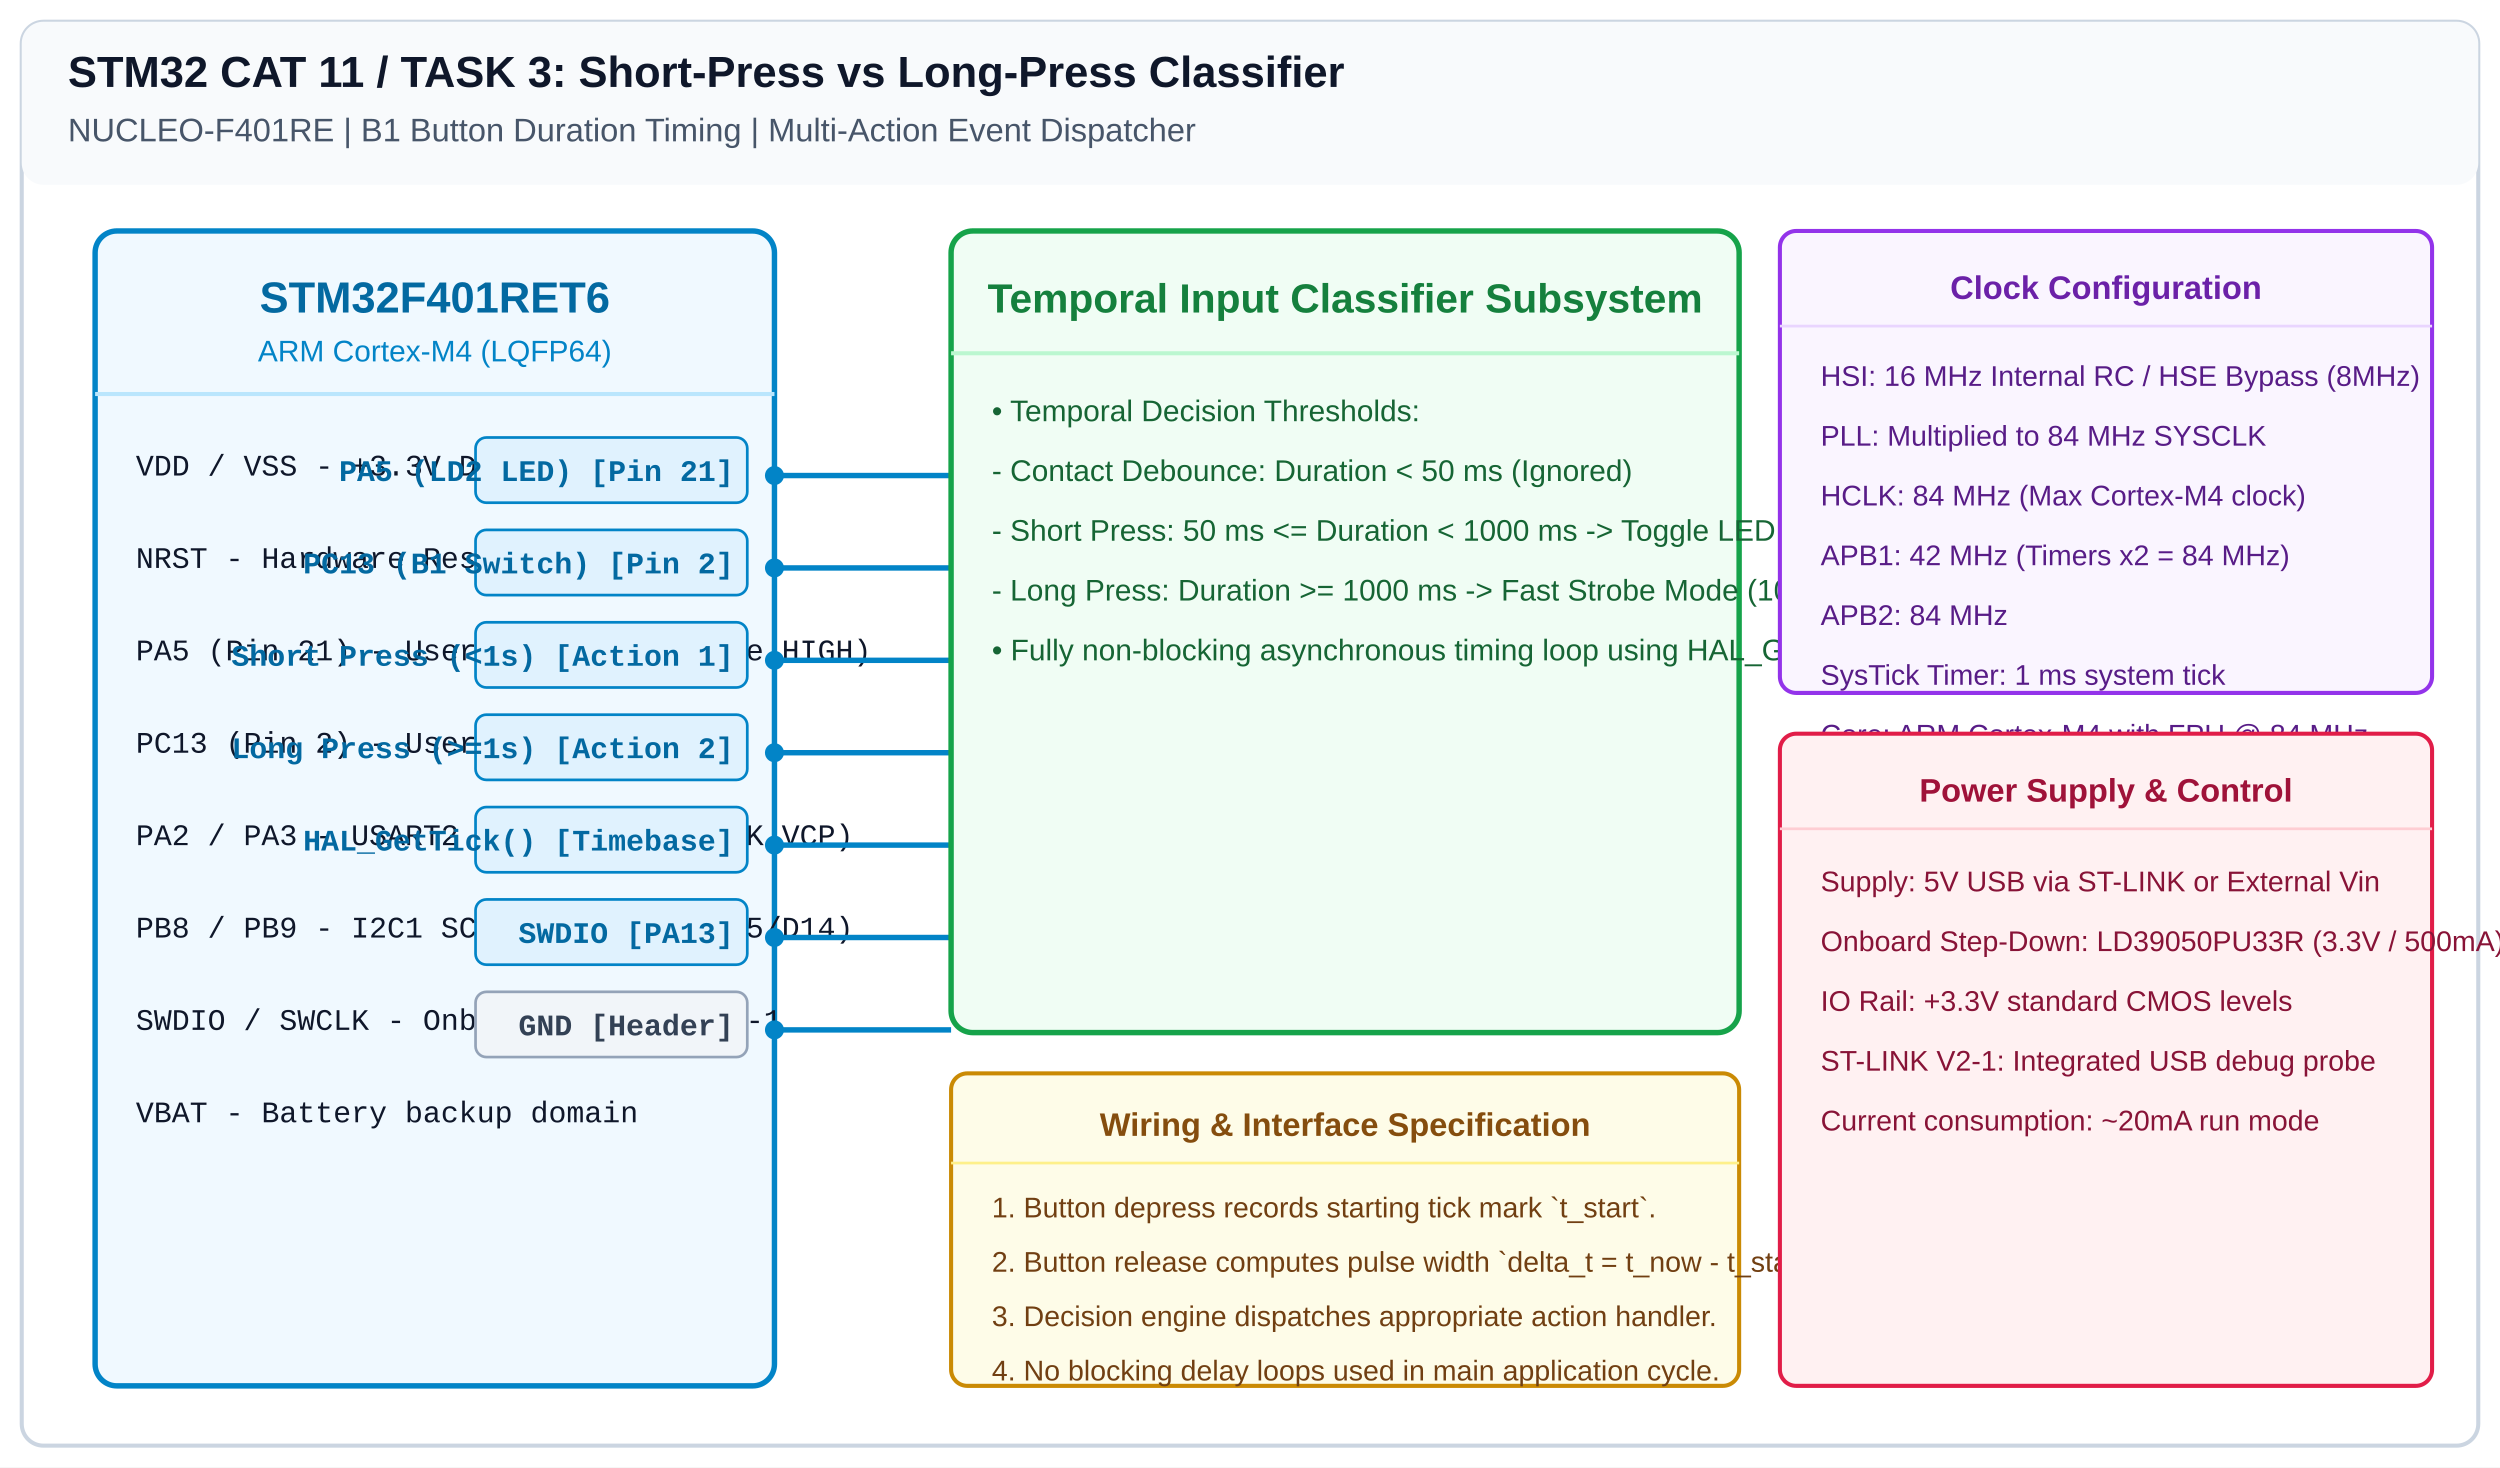
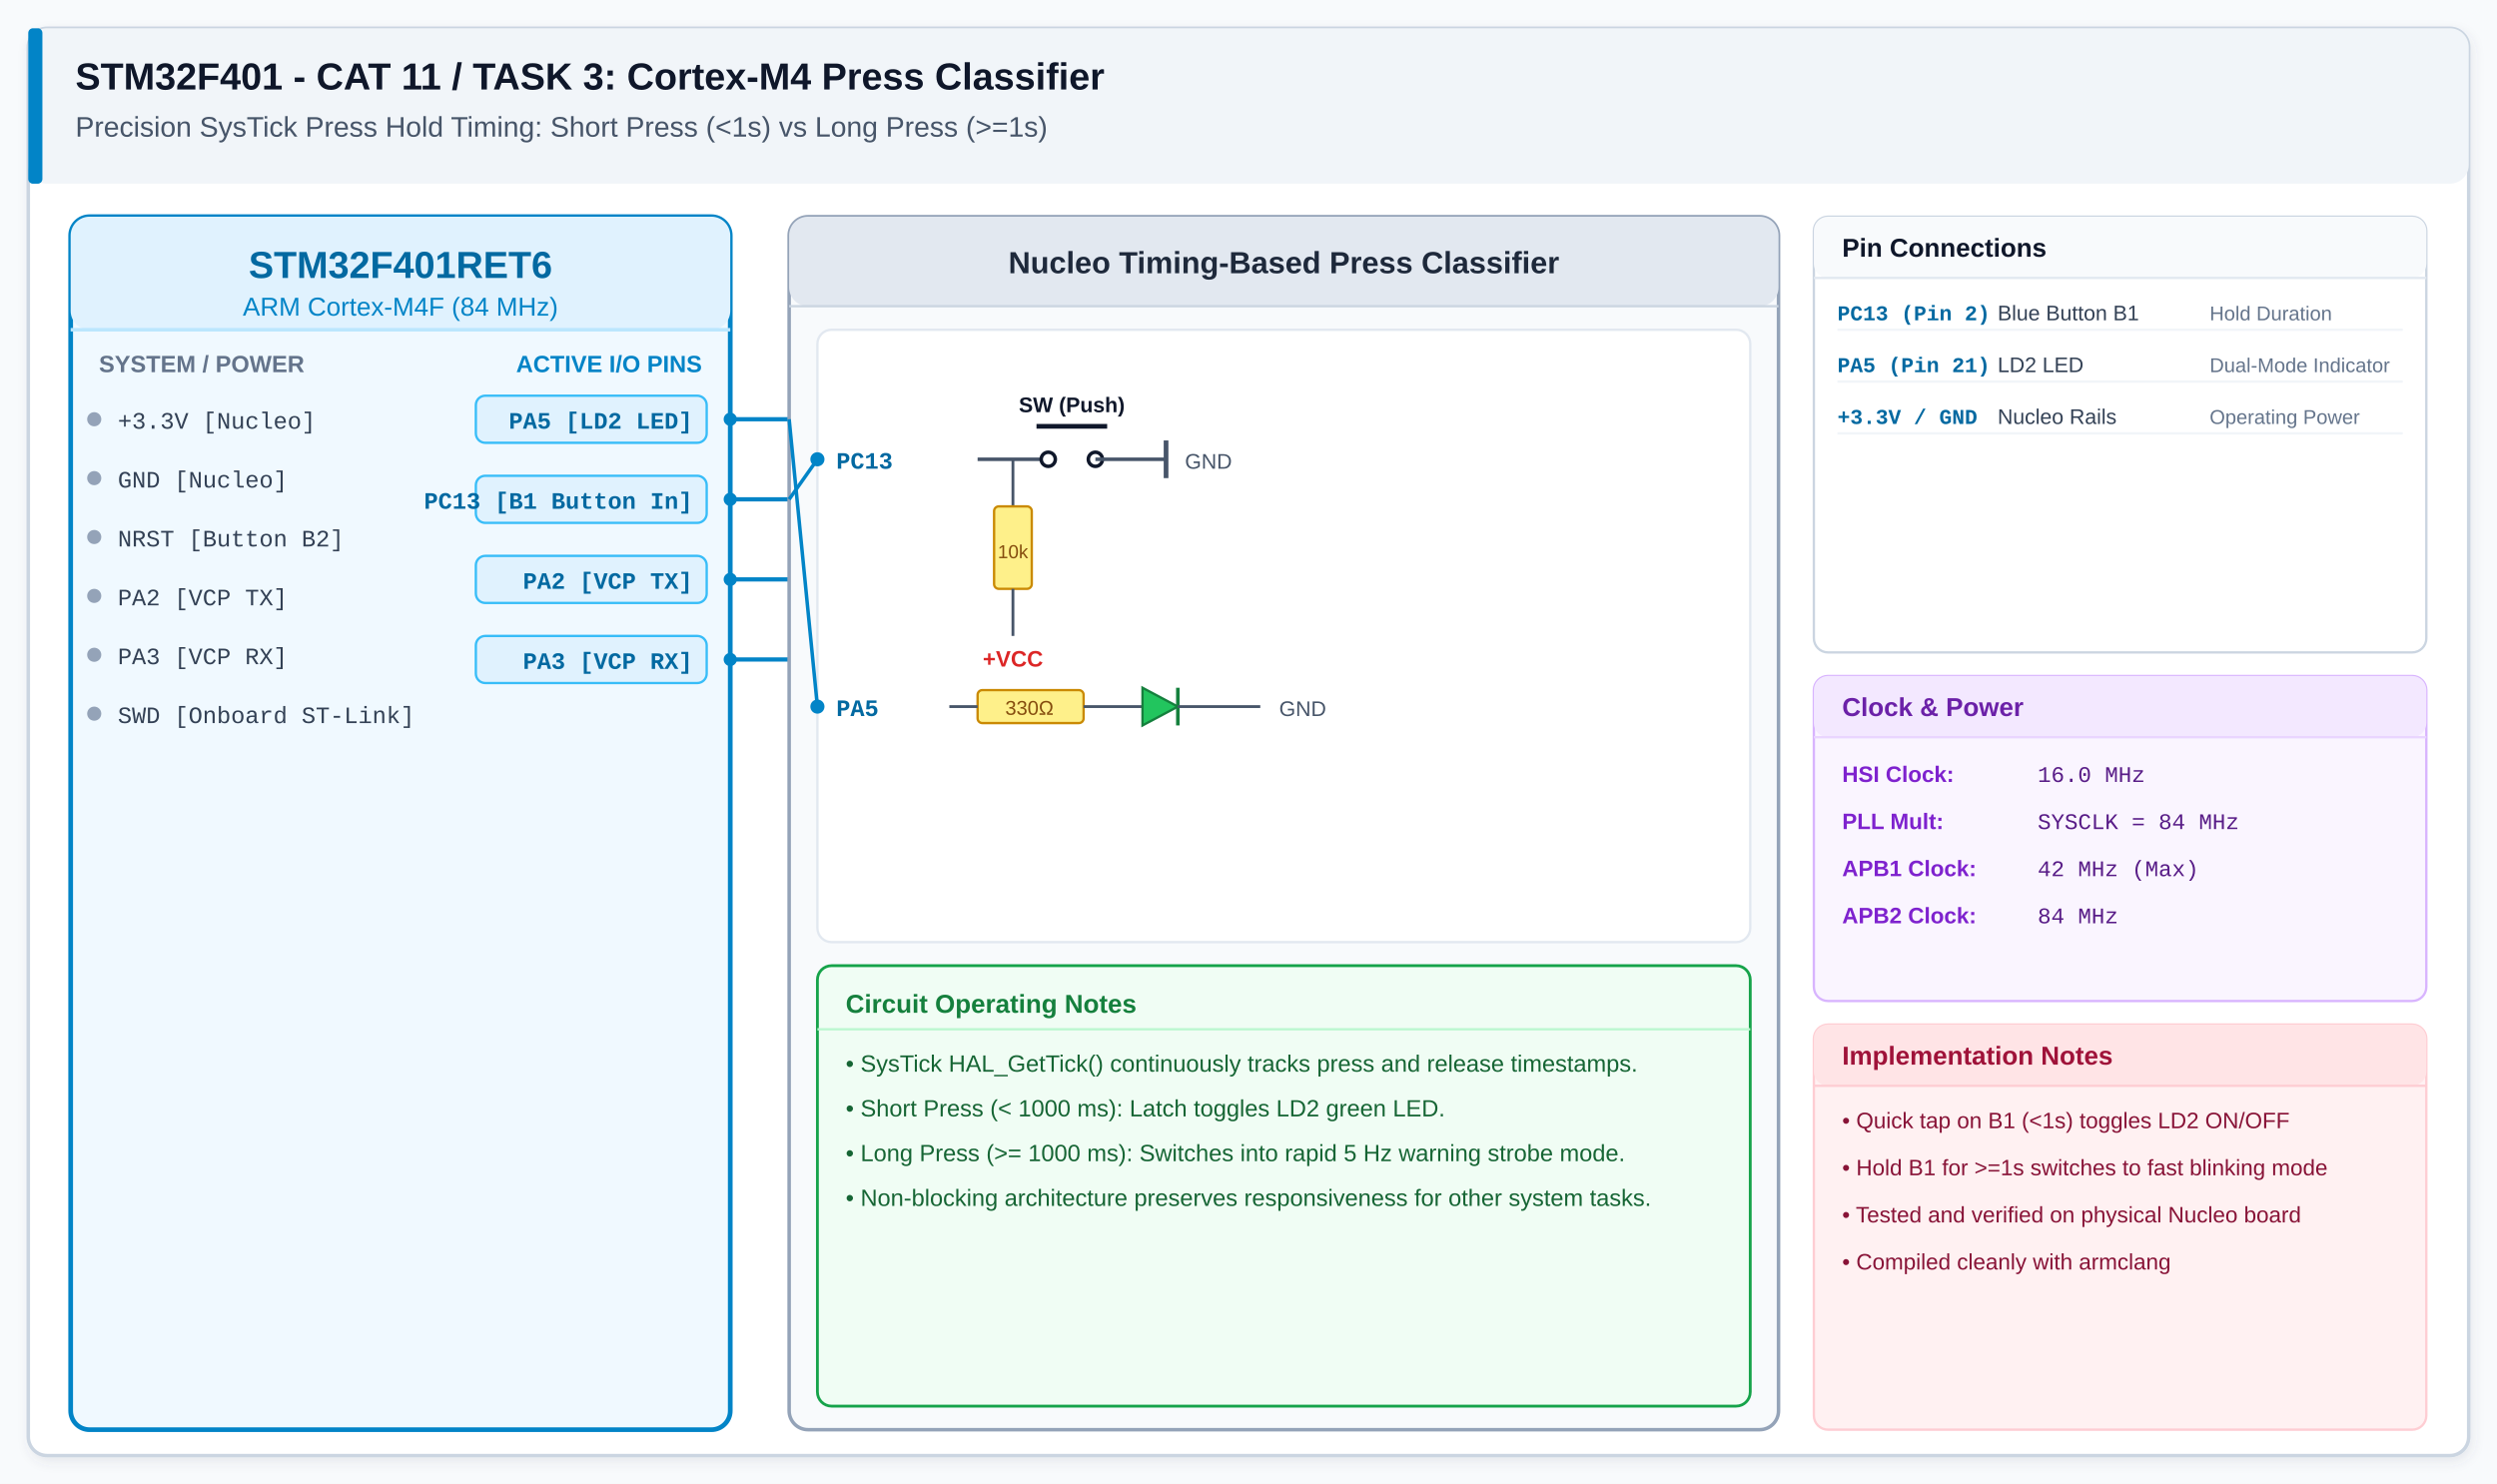
- <svg xmlns="http://www.w3.org/2000/svg" viewBox="0 0 920 540" width="920" height="540">
-   <rect x="0" y="0" width="920" height="540" fill="#ffffff" />
-   <rect x="8" y="8" width="904" height="524" fill="none" stroke="#cbd5e1" stroke-width="1.5" rx="8" />
-   <rect x="8" y="8" width="904" height="60" fill="#f8fafc" rx="8" />
-   <text x="25" y="32" font-family="Arial, sans-serif" font-size="16" font-weight="bold" fill="#0f172a">STM32 CAT 11 / TASK 3: Short-Press vs Long-Press Classifier</text>
-   <text x="25" y="52" font-family="Arial, sans-serif" font-size="12" fill="#475569">NUCLEO-F401RE | B1 Button Duration Timing | Multi-Action Event Dispatcher</text>
-   <rect x="35" y="85" width="250" height="425" fill="#f0f9ff" stroke="#0284c7" stroke-width="2" rx="8" />
-   <text x="160" y="115" text-anchor="middle" font-family="Arial, sans-serif" font-size="16" font-weight="bold" fill="#0369a1">STM32F401RET6</text>
-   <text x="160" y="133" text-anchor="middle" font-family="Arial, sans-serif" font-size="11" fill="#0284c7">ARM Cortex-M4 (LQFP64)</text>
-   <line x1="35" y1="145" x2="285" y2="145" stroke="#bae6fd" stroke-width="1.5" />
-   <text x="50" y="175" font-family="Courier New, monospace" font-size="11" fill="#0f172a">VDD / VSS - +3.3V DC / 0V Ground</text>
-   <text x="50" y="209" font-family="Courier New, monospace" font-size="11" fill="#0f172a">NRST - Hardware Reset Button (B2)</text>
-   <text x="50" y="243" font-family="Courier New, monospace" font-size="11" fill="#0f172a">PA5 (Pin 21) - User LED LD2 (Active HIGH)</text>
-   <text x="50" y="277" font-family="Courier New, monospace" font-size="11" fill="#0f172a">PC13 (Pin 2) - User Blue Button B1</text>
-   <text x="50" y="311" font-family="Courier New, monospace" font-size="11" fill="#0f172a">PA2 / PA3 - USART2 TX / RX (ST-LINK VCP)</text>
-   <text x="50" y="345" font-family="Courier New, monospace" font-size="11" fill="#0f172a">PB8 / PB9 - I2C1 SCL / SDA (ARD D15/D14)</text>
-   <text x="50" y="379" font-family="Courier New, monospace" font-size="11" fill="#0f172a">SWDIO / SWCLK - Onboard ST-Link V2-1</text>
-   <text x="50" y="413" font-family="Courier New, monospace" font-size="11" fill="#0f172a">VBAT - Battery backup domain</text>
-   <rect x="175" y="161" width="100" height="24" fill="#e0f2fe" stroke="#0284c7" stroke-width="1" rx="4" />
-   <text x="270" y="177" text-anchor="end" font-family="Courier New, monospace" font-size="11" font-weight="bold" fill="#0369a1">PA5 (LD2 LED) [Pin 21]</text>
-   <line x1="285" y1="175" x2="350" y2="175" stroke="#0284c7" stroke-width="2" />
-   <circle cx="285" cy="175" r="3.5" fill="#0284c7" />
-   <rect x="175" y="195" width="100" height="24" fill="#e0f2fe" stroke="#0284c7" stroke-width="1" rx="4" />
-   <text x="270" y="211" text-anchor="end" font-family="Courier New, monospace" font-size="11" font-weight="bold" fill="#0369a1">PC13 (B1 Switch) [Pin 2]</text>
-   <line x1="285" y1="209" x2="350" y2="209" stroke="#0284c7" stroke-width="2" />
-   <circle cx="285" cy="209" r="3.5" fill="#0284c7" />
-   <rect x="175" y="229" width="100" height="24" fill="#e0f2fe" stroke="#0284c7" stroke-width="1" rx="4" />
-   <text x="270" y="245" text-anchor="end" font-family="Courier New, monospace" font-size="11" font-weight="bold" fill="#0369a1">Short Press (&lt;1s) [Action 1]</text>
-   <line x1="285" y1="243" x2="350" y2="243" stroke="#0284c7" stroke-width="2" />
-   <circle cx="285" cy="243" r="3.5" fill="#0284c7" />
-   <rect x="175" y="263" width="100" height="24" fill="#e0f2fe" stroke="#0284c7" stroke-width="1" rx="4" />
-   <text x="270" y="279" text-anchor="end" font-family="Courier New, monospace" font-size="11" font-weight="bold" fill="#0369a1">Long Press (&gt;=1s) [Action 2]</text>
-   <line x1="285" y1="277" x2="350" y2="277" stroke="#0284c7" stroke-width="2" />
-   <circle cx="285" cy="277" r="3.5" fill="#0284c7" />
-   <rect x="175" y="297" width="100" height="24" fill="#e0f2fe" stroke="#0284c7" stroke-width="1" rx="4" />
-   <text x="270" y="313" text-anchor="end" font-family="Courier New, monospace" font-size="11" font-weight="bold" fill="#0369a1">HAL_GetTick() [Timebase]</text>
-   <line x1="285" y1="311" x2="350" y2="311" stroke="#0284c7" stroke-width="2" />
-   <circle cx="285" cy="311" r="3.5" fill="#0284c7" />
-   <rect x="175" y="331" width="100" height="24" fill="#e0f2fe" stroke="#0284c7" stroke-width="1" rx="4" />
-   <text x="270" y="347" text-anchor="end" font-family="Courier New, monospace" font-size="11" font-weight="bold" fill="#0369a1">SWDIO [PA13]</text>
-   <line x1="285" y1="345" x2="350" y2="345" stroke="#0284c7" stroke-width="2" />
-   <circle cx="285" cy="345" r="3.5" fill="#0284c7" />
-   <rect x="175" y="365" width="100" height="24" fill="#f1f5f9" stroke="#94a3b8" stroke-width="1" rx="4" />
-   <text x="270" y="381" text-anchor="end" font-family="Courier New, monospace" font-size="11" font-weight="bold" fill="#334155">GND [Header]</text>
-   <line x1="285" y1="379" x2="350" y2="379" stroke="#0284c7" stroke-width="2" />
-   <circle cx="285" cy="379" r="3.5" fill="#0284c7" />
-   <rect x="350" y="85" width="290" height="295" fill="#f0fdf4" stroke="#16a34a" stroke-width="2" rx="8" />
-   <text x="495" y="115" text-anchor="middle" font-family="Arial, sans-serif" font-size="15" font-weight="bold" fill="#15803d">Temporal Input Classifier Subsystem</text>
-   <line x1="350" y1="130" x2="640" y2="130" stroke="#bbf7d0" stroke-width="1.5" />
-   <text x="365" y="155" font-family="Arial, sans-serif" font-size="11" fill="#166534">• Temporal Decision Thresholds:</text>
-   <text x="365" y="177" font-family="Arial, sans-serif" font-size="11" fill="#166534">  - Contact Debounce: Duration &lt; 50 ms (Ignored)</text>
-   <text x="365" y="199" font-family="Arial, sans-serif" font-size="11" fill="#166534">  - Short Press: 50 ms &lt;= Duration &lt; 1000 ms -&gt; Toggle LED once</text>
-   <text x="365" y="221" font-family="Arial, sans-serif" font-size="11" fill="#166534">  - Long Press: Duration &gt;= 1000 ms -&gt; Fast Strobe Mode (10 Hz)</text>
-   <text x="365" y="243" font-family="Arial, sans-serif" font-size="11" fill="#166534">• Fully non-blocking asynchronous timing loop using HAL_GetTick()</text>
-   <rect x="350" y="395" width="290" height="115" fill="#fefce8" stroke="#ca8a04" stroke-width="1.5" rx="6" />
-   <text x="495" y="418" text-anchor="middle" font-family="Arial, sans-serif" font-size="12" font-weight="bold" fill="#854d0e">Wiring &amp; Interface Specification</text>
-   <line x1="350" y1="428" x2="640" y2="428" stroke="#fef08a" stroke-width="1" />
-   <text x="365" y="448" font-family="Arial, sans-serif" font-size="10.5" fill="#713f12">1. Button depress records starting tick mark `t_start`.</text>
-   <text x="365" y="468" font-family="Arial, sans-serif" font-size="10.5" fill="#713f12">2. Button release computes pulse width `delta_t = t_now - t_start`.</text>
-   <text x="365" y="488" font-family="Arial, sans-serif" font-size="10.5" fill="#713f12">3. Decision engine dispatches appropriate action handler.</text>
-   <text x="365" y="508" font-family="Arial, sans-serif" font-size="10.5" fill="#713f12">4. No blocking delay loops used in main application cycle.</text>
-   <rect x="655" y="85" width="240" height="170" fill="#faf5ff" stroke="#9333ea" stroke-width="1.5" rx="6" />
-   <text x="775" y="110" text-anchor="middle" font-family="Arial, sans-serif" font-size="12" font-weight="bold" fill="#6b21a8">Clock Configuration</text>
-   <line x1="655" y1="120" x2="895" y2="120" stroke="#e9d5ff" stroke-width="1" />
-   <text x="670" y="142" font-family="Arial, sans-serif" font-size="10.5" fill="#581c87">HSI: 16 MHz Internal RC / HSE Bypass (8MHz)</text>
-   <text x="670" y="164" font-family="Arial, sans-serif" font-size="10.5" fill="#581c87">PLL: Multiplied to 84 MHz SYSCLK</text>
-   <text x="670" y="186" font-family="Arial, sans-serif" font-size="10.5" fill="#581c87">HCLK: 84 MHz (Max Cortex-M4 clock)</text>
-   <text x="670" y="208" font-family="Arial, sans-serif" font-size="10.5" fill="#581c87">APB1: 42 MHz (Timers x2 = 84 MHz)</text>
-   <text x="670" y="230" font-family="Arial, sans-serif" font-size="10.5" fill="#581c87">APB2: 84 MHz</text>
-   <text x="670" y="252" font-family="Arial, sans-serif" font-size="10.5" fill="#581c87">SysTick Timer: 1 ms system tick</text>
-   <text x="670" y="274" font-family="Arial, sans-serif" font-size="10.5" fill="#581c87">Core: ARM Cortex-M4 with FPU @ 84 MHz</text>
-   <rect x="655" y="270" width="240" height="240" fill="#fff1f2" stroke="#e11d48" stroke-width="1.5" rx="6" />
-   <text x="775" y="295" text-anchor="middle" font-family="Arial, sans-serif" font-size="12" font-weight="bold" fill="#9f1239">Power Supply &amp; Control</text>
-   <line x1="655" y1="305" x2="895" y2="305" stroke="#fecdd3" stroke-width="1" />
-   <text x="670" y="328" font-family="Arial, sans-serif" font-size="10.5" fill="#881337">Supply: 5V USB via ST-LINK or External Vin</text>
-   <text x="670" y="350" font-family="Arial, sans-serif" font-size="10.5" fill="#881337">Onboard Step-Down: LD39050PU33R (3.3V / 500mA)</text>
-   <text x="670" y="372" font-family="Arial, sans-serif" font-size="10.5" fill="#881337">IO Rail: +3.3V standard CMOS levels</text>
-   <text x="670" y="394" font-family="Arial, sans-serif" font-size="10.5" fill="#881337">ST-LINK V2-1: Integrated USB debug probe</text>
-   <text x="670" y="416" font-family="Arial, sans-serif" font-size="10.5" fill="#881337">Current consumption: ~20mA run mode</text>
+ <svg xmlns="http://www.w3.org/2000/svg" viewBox="0 0 1060 630" width="1060" height="630">
+   <defs>
+     <filter id="card-shadow" x="-3%" y="-3%" width="106%" height="106%">
+       <feDropShadow dx="1" dy="2" stdDeviation="2.5" flood-color="#475569" flood-opacity="0.10" />
+     </filter>
+   </defs>
+   <rect width="1060" height="630" fill="#f8fafc" />
+   <rect x="12" y="12" width="1036" height="606" fill="#ffffff" stroke="#cbd5e1" stroke-width="1.5" rx="8" filter="url(#card-shadow)" />
+   <rect x="12" y="12" width="1036" height="66" fill="#f1f5f9" rx="8" />
+   <rect x="12" y="12" width="6" height="66" fill="#0284c7" rx="2" />
+   <text x="32" y="38" font-family="Arial, sans-serif" font-size="16" font-weight="bold" fill="#0f172a">STM32F401 - CAT 11 / TASK 3: Cortex-M4 Press Classifier</text>
+   <text x="32" y="58" font-family="Arial, sans-serif" font-size="12" fill="#475569">Precision SysTick Press Hold Timing: Short Press (&lt;1s) vs Long Press (&gt;=1s)</text>
+   <rect x="30" y="92" width="280" height="515" fill="#f0f9ff" stroke="#0284c7" stroke-width="2" rx="8" />
+   <rect x="30" y="92" width="280" height="48" fill="#e0f2fe" rx="8" />
+   <text x="170" y="118" text-anchor="middle" font-family="Arial, sans-serif" font-size="16" font-weight="bold" fill="#0369a1">STM32F401RET6</text>
+   <text x="170" y="134" text-anchor="middle" font-family="Arial, sans-serif" font-size="11" fill="#0284c7">ARM Cortex-M4F (84 MHz)</text>
+   <line x1="30" y1="140" x2="310" y2="140" stroke="#bae6fd" stroke-width="1.5" />
+   <text x="42" y="158" font-family="Arial, sans-serif" font-size="10" font-weight="bold" fill="#64748b">SYSTEM / POWER</text>
+   <text x="298" y="158" text-anchor="end" font-family="Arial, sans-serif" font-size="10" font-weight="bold" fill="#0284c7">ACTIVE I/O PINS</text>
+   <circle cx="40" cy="178" r="3" fill="#94a3b8" />
+   <text x="50" y="182" font-family="Courier New, monospace" font-size="10" fill="#334155">+3.3V [Nucleo]</text>
+   <circle cx="40" cy="203" r="3" fill="#94a3b8" />
+   <text x="50" y="207" font-family="Courier New, monospace" font-size="10" fill="#334155">GND [Nucleo]</text>
+   <circle cx="40" cy="228" r="3" fill="#94a3b8" />
+   <text x="50" y="232" font-family="Courier New, monospace" font-size="10" fill="#334155">NRST [Button B2]</text>
+   <circle cx="40" cy="253" r="3" fill="#94a3b8" />
+   <text x="50" y="257" font-family="Courier New, monospace" font-size="10" fill="#334155">PA2 [VCP TX]</text>
+   <circle cx="40" cy="278" r="3" fill="#94a3b8" />
+   <text x="50" y="282" font-family="Courier New, monospace" font-size="10" fill="#334155">PA3 [VCP RX]</text>
+   <circle cx="40" cy="303" r="3" fill="#94a3b8" />
+   <text x="50" y="307" font-family="Courier New, monospace" font-size="10" fill="#334155">SWD [Onboard ST-Link]</text>
+   <rect x="202" y="168" width="98" height="20" fill="#e0f2fe" stroke="#38bdf8" stroke-width="1" rx="4" />
+   <text x="294" y="182" text-anchor="end" font-family="Courier New, monospace" font-size="10" font-weight="bold" fill="#0369a1">PA5 [LD2 LED]</text>
+   <line x1="310" y1="178" x2="335" y2="178" stroke="#0284c7" stroke-width="1.8" />
+   <circle cx="310" cy="178" r="2.8" fill="#0284c7" />
+   <rect x="202" y="202" width="98" height="20" fill="#e0f2fe" stroke="#38bdf8" stroke-width="1" rx="4" />
+   <text x="294" y="216" text-anchor="end" font-family="Courier New, monospace" font-size="10" font-weight="bold" fill="#0369a1">PC13 [B1 Button In]</text>
+   <line x1="310" y1="212" x2="335" y2="212" stroke="#0284c7" stroke-width="1.8" />
+   <circle cx="310" cy="212" r="2.8" fill="#0284c7" />
+   <rect x="202" y="236" width="98" height="20" fill="#e0f2fe" stroke="#38bdf8" stroke-width="1" rx="4" />
+   <text x="294" y="250" text-anchor="end" font-family="Courier New, monospace" font-size="10" font-weight="bold" fill="#0369a1">PA2 [VCP TX]</text>
+   <line x1="310" y1="246" x2="335" y2="246" stroke="#0284c7" stroke-width="1.8" />
+   <circle cx="310" cy="246" r="2.8" fill="#0284c7" />
+   <rect x="202" y="270" width="98" height="20" fill="#e0f2fe" stroke="#38bdf8" stroke-width="1" rx="4" />
+   <text x="294" y="284" text-anchor="end" font-family="Courier New, monospace" font-size="10" font-weight="bold" fill="#0369a1">PA3 [VCP RX]</text>
+   <line x1="310" y1="280" x2="335" y2="280" stroke="#0284c7" stroke-width="1.8" />
+   <circle cx="310" cy="280" r="2.8" fill="#0284c7" />
+   <rect x="335" y="92" width="420" height="515" fill="#f8fafc" stroke="#94a3b8" stroke-width="1.5" rx="8" />
+   <rect x="335" y="92" width="420" height="38" fill="#e2e8f0" rx="8" />
+   <text x="545" y="116" text-anchor="middle" font-family="Arial, sans-serif" font-size="13" font-weight="bold" fill="#1e293b">Nucleo Timing-Based Press Classifier</text>
+   <line x1="335" y1="130" x2="755" y2="130" stroke="#cbd5e1" stroke-width="1" />
+   <rect x="347" y="140" width="396" height="260" fill="#ffffff" stroke="#e2e8f0" stroke-width="1" rx="6" />
+   <path d="M 335 212 L 347 195" fill="none" stroke="#0284c7" stroke-width="1.5" />
+   <circle cx="347" cy="195" r="3" fill="#0284c7" />
+   <text x="355" y="199" font-family="Courier New, monospace" font-size="10" font-weight="bold" fill="#0369a1">PC13</text>
+   <line x1="415" y1="195" x2="445" y2="195" stroke="#475569" stroke-width="1.5" />
+   <circle cx="445" cy="195" r="3" fill="#ffffff" stroke="#0f172a" stroke-width="1.5" />
+   <line x1="440" y1="181" x2="470" y2="181" stroke="#0f172a" stroke-width="2" />
+   <circle cx="465" cy="195" r="3" fill="#ffffff" stroke="#0f172a" stroke-width="1.5" />
+   <line x1="465" y1="195" x2="495" y2="195" stroke="#475569" stroke-width="1.5" />
+   <text x="455" y="175" text-anchor="middle" font-family="Arial, sans-serif" font-size="9" font-weight="bold" fill="#0f172a">SW (Push)</text>
+   <line x1="430" y1="195" x2="430" y2="215" stroke="#475569" stroke-width="1.2" />
+   <rect x="422" y="215" width="16" height="35" fill="#fef08a" stroke="#ca8a04" stroke-width="1" rx="2" />
+   <text x="430" y="237" text-anchor="middle" font-family="Arial, sans-serif" font-size="8" fill="#854d0e">10k</text>
+   <line x1="430" y1="250" x2="430" y2="270" stroke="#475569" stroke-width="1.2" />
+   <text x="430" y="283" text-anchor="middle" font-family="Arial, sans-serif" font-size="9.5" font-weight="bold" fill="#dc2626">+VCC</text>
+   <line x1="495" y1="187" x2="495" y2="203" stroke="#475569" stroke-width="2" />
+   <text x="503" y="199" font-family="Arial, sans-serif" font-size="9" fill="#475569">GND</text>
+   <path d="M 335 178 L 347 300" fill="none" stroke="#0284c7" stroke-width="1.5" />
+   <circle cx="347" cy="300" r="3" fill="#0284c7" />
+   <text x="355" y="304" font-family="Courier New, monospace" font-size="10" font-weight="bold" fill="#0369a1">PA5</text>
+   <rect x="415" y="293" width="45" height="14" fill="#fef08a" stroke="#ca8a04" stroke-width="1" rx="2" />
+   <text x="437" y="303.5" text-anchor="middle" font-family="Arial, sans-serif" font-size="8.5" fill="#854d0e">330Ω</text>
+   <line x1="403" y1="300" x2="415" y2="300" stroke="#475569" stroke-width="1.2" />
+   <line x1="460" y1="300" x2="485" y2="300" stroke="#475569" stroke-width="1.2" />
+   <polygon points="485,292 485,308 500,300" fill="#22c55e" stroke="#15803d" stroke-width="1" />
+   <line x1="500" y1="292" x2="500" y2="308" stroke="#15803d" stroke-width="1.5" />
+   <line x1="500" y1="300" x2="535" y2="300" stroke="#475569" stroke-width="1.2" />
+   <text x="543" y="304" font-family="Arial, sans-serif" font-size="9" fill="#475569">GND</text>
+   <rect x="347" y="410" width="396" height="187" fill="#f0fdf4" stroke="#16a34a" stroke-width="1.2" rx="6" />
+   <text x="359" y="430" font-family="Arial, sans-serif" font-size="11" font-weight="bold" fill="#15803d">Circuit Operating Notes</text>
+   <line x1="347" y1="437" x2="743" y2="437" stroke="#bbf7d0" stroke-width="1" />
+   <text x="359" y="455" font-family="Arial, sans-serif" font-size="10" fill="#166534">• SysTick HAL_GetTick() continuously tracks press and release timestamps.</text>
+   <text x="359" y="474" font-family="Arial, sans-serif" font-size="10" fill="#166534">• Short Press (&lt; 1000 ms): Latch toggles LD2 green LED.</text>
+   <text x="359" y="493" font-family="Arial, sans-serif" font-size="10" fill="#166534">• Long Press (&gt;= 1000 ms): Switches into rapid 5 Hz warning strobe mode.</text>
+   <text x="359" y="512" font-family="Arial, sans-serif" font-size="10" fill="#166534">• Non-blocking architecture preserves responsiveness for other system tasks.</text>
+   <rect x="770" y="92" width="260" height="185" fill="#ffffff" stroke="#cbd5e1" stroke-width="1" rx="6" />
+   <rect x="770" y="92" width="260" height="26" fill="#f8fafc" rx="6" />
+   <text x="782" y="109" font-family="Arial, sans-serif" font-size="11" font-weight="bold" fill="#0f172a">Pin Connections</text>
+   <line x1="770" y1="118" x2="1030" y2="118" stroke="#e2e8f0" stroke-width="1" />
+   <text x="780" y="136" font-family="Courier New, monospace" font-size="9" font-weight="bold" fill="#0369a1">PC13 (Pin 2)</text>
+   <text x="848" y="136" font-family="Arial, sans-serif" font-size="9" fill="#334155">Blue Button B1</text>
+   <text x="938" y="136" font-family="Arial, sans-serif" font-size="8.5" fill="#64748b">Hold Duration</text>
+   <line x1="780" y1="140" x2="1020" y2="140" stroke="#f1f5f9" stroke-width="1" />
+   <text x="780" y="158" font-family="Courier New, monospace" font-size="9" font-weight="bold" fill="#0369a1">PA5 (Pin 21)</text>
+   <text x="848" y="158" font-family="Arial, sans-serif" font-size="9" fill="#334155">LD2 LED</text>
+   <text x="938" y="158" font-family="Arial, sans-serif" font-size="8.5" fill="#64748b">Dual-Mode Indicator</text>
+   <line x1="780" y1="162" x2="1020" y2="162" stroke="#f1f5f9" stroke-width="1" />
+   <text x="780" y="180" font-family="Courier New, monospace" font-size="9" font-weight="bold" fill="#0369a1">+3.3V / GND</text>
+   <text x="848" y="180" font-family="Arial, sans-serif" font-size="9" fill="#334155">Nucleo Rails</text>
+   <text x="938" y="180" font-family="Arial, sans-serif" font-size="8.5" fill="#64748b">Operating Power</text>
+   <line x1="780" y1="184" x2="1020" y2="184" stroke="#f1f5f9" stroke-width="1" />
+   <rect x="770" y="287" width="260" height="138" fill="#faf5ff" stroke="#d8b4fe" stroke-width="1" rx="6" />
+   <rect x="770" y="287" width="260" height="26" fill="#f3e8ff" rx="6" />
+   <text x="782" y="304" font-family="Arial, sans-serif" font-size="11" font-weight="bold" fill="#6b21a8">Clock &amp; Power</text>
+   <line x1="770" y1="313" x2="1030" y2="313" stroke="#e9d5ff" stroke-width="1" />
+   <text x="782" y="332" font-family="Arial, sans-serif" font-size="9.5" font-weight="bold" fill="#7e22ce">HSI Clock:</text>
+   <text x="865" y="332" font-family="Courier New, monospace" font-size="9.5" fill="#581c87">16.0 MHz</text>
+   <text x="782" y="352" font-family="Arial, sans-serif" font-size="9.5" font-weight="bold" fill="#7e22ce">PLL Mult:</text>
+   <text x="865" y="352" font-family="Courier New, monospace" font-size="9.5" fill="#581c87">SYSCLK = 84 MHz</text>
+   <text x="782" y="372" font-family="Arial, sans-serif" font-size="9.5" font-weight="bold" fill="#7e22ce">APB1 Clock:</text>
+   <text x="865" y="372" font-family="Courier New, monospace" font-size="9.5" fill="#581c87">42 MHz (Max)</text>
+   <text x="782" y="392" font-family="Arial, sans-serif" font-size="9.5" font-weight="bold" fill="#7e22ce">APB2 Clock:</text>
+   <text x="865" y="392" font-family="Courier New, monospace" font-size="9.5" fill="#581c87">84 MHz</text>
+   <rect x="770" y="435" width="260" height="172" fill="#fff1f2" stroke="#fecdd3" stroke-width="1" rx="6" />
+   <rect x="770" y="435" width="260" height="26" fill="#ffe4e6" rx="6" />
+   <text x="782" y="452" font-family="Arial, sans-serif" font-size="11" font-weight="bold" fill="#9f1239">Implementation Notes</text>
+   <line x1="770" y1="461" x2="1030" y2="461" stroke="#fecdd3" stroke-width="1" />
+   <text x="782" y="479" font-family="Arial, sans-serif" font-size="9.5" fill="#881337">• Quick tap on B1 (&lt;1s) toggles LD2 ON/OFF</text>
+   <text x="782" y="499" font-family="Arial, sans-serif" font-size="9.5" fill="#881337">• Hold B1 for &gt;=1s switches to fast blinking mode</text>
+   <text x="782" y="519" font-family="Arial, sans-serif" font-size="9.5" fill="#881337">• Tested and verified on physical Nucleo board</text>
+   <text x="782" y="539" font-family="Arial, sans-serif" font-size="9.5" fill="#881337">• Compiled cleanly with armclang</text>
</svg>
